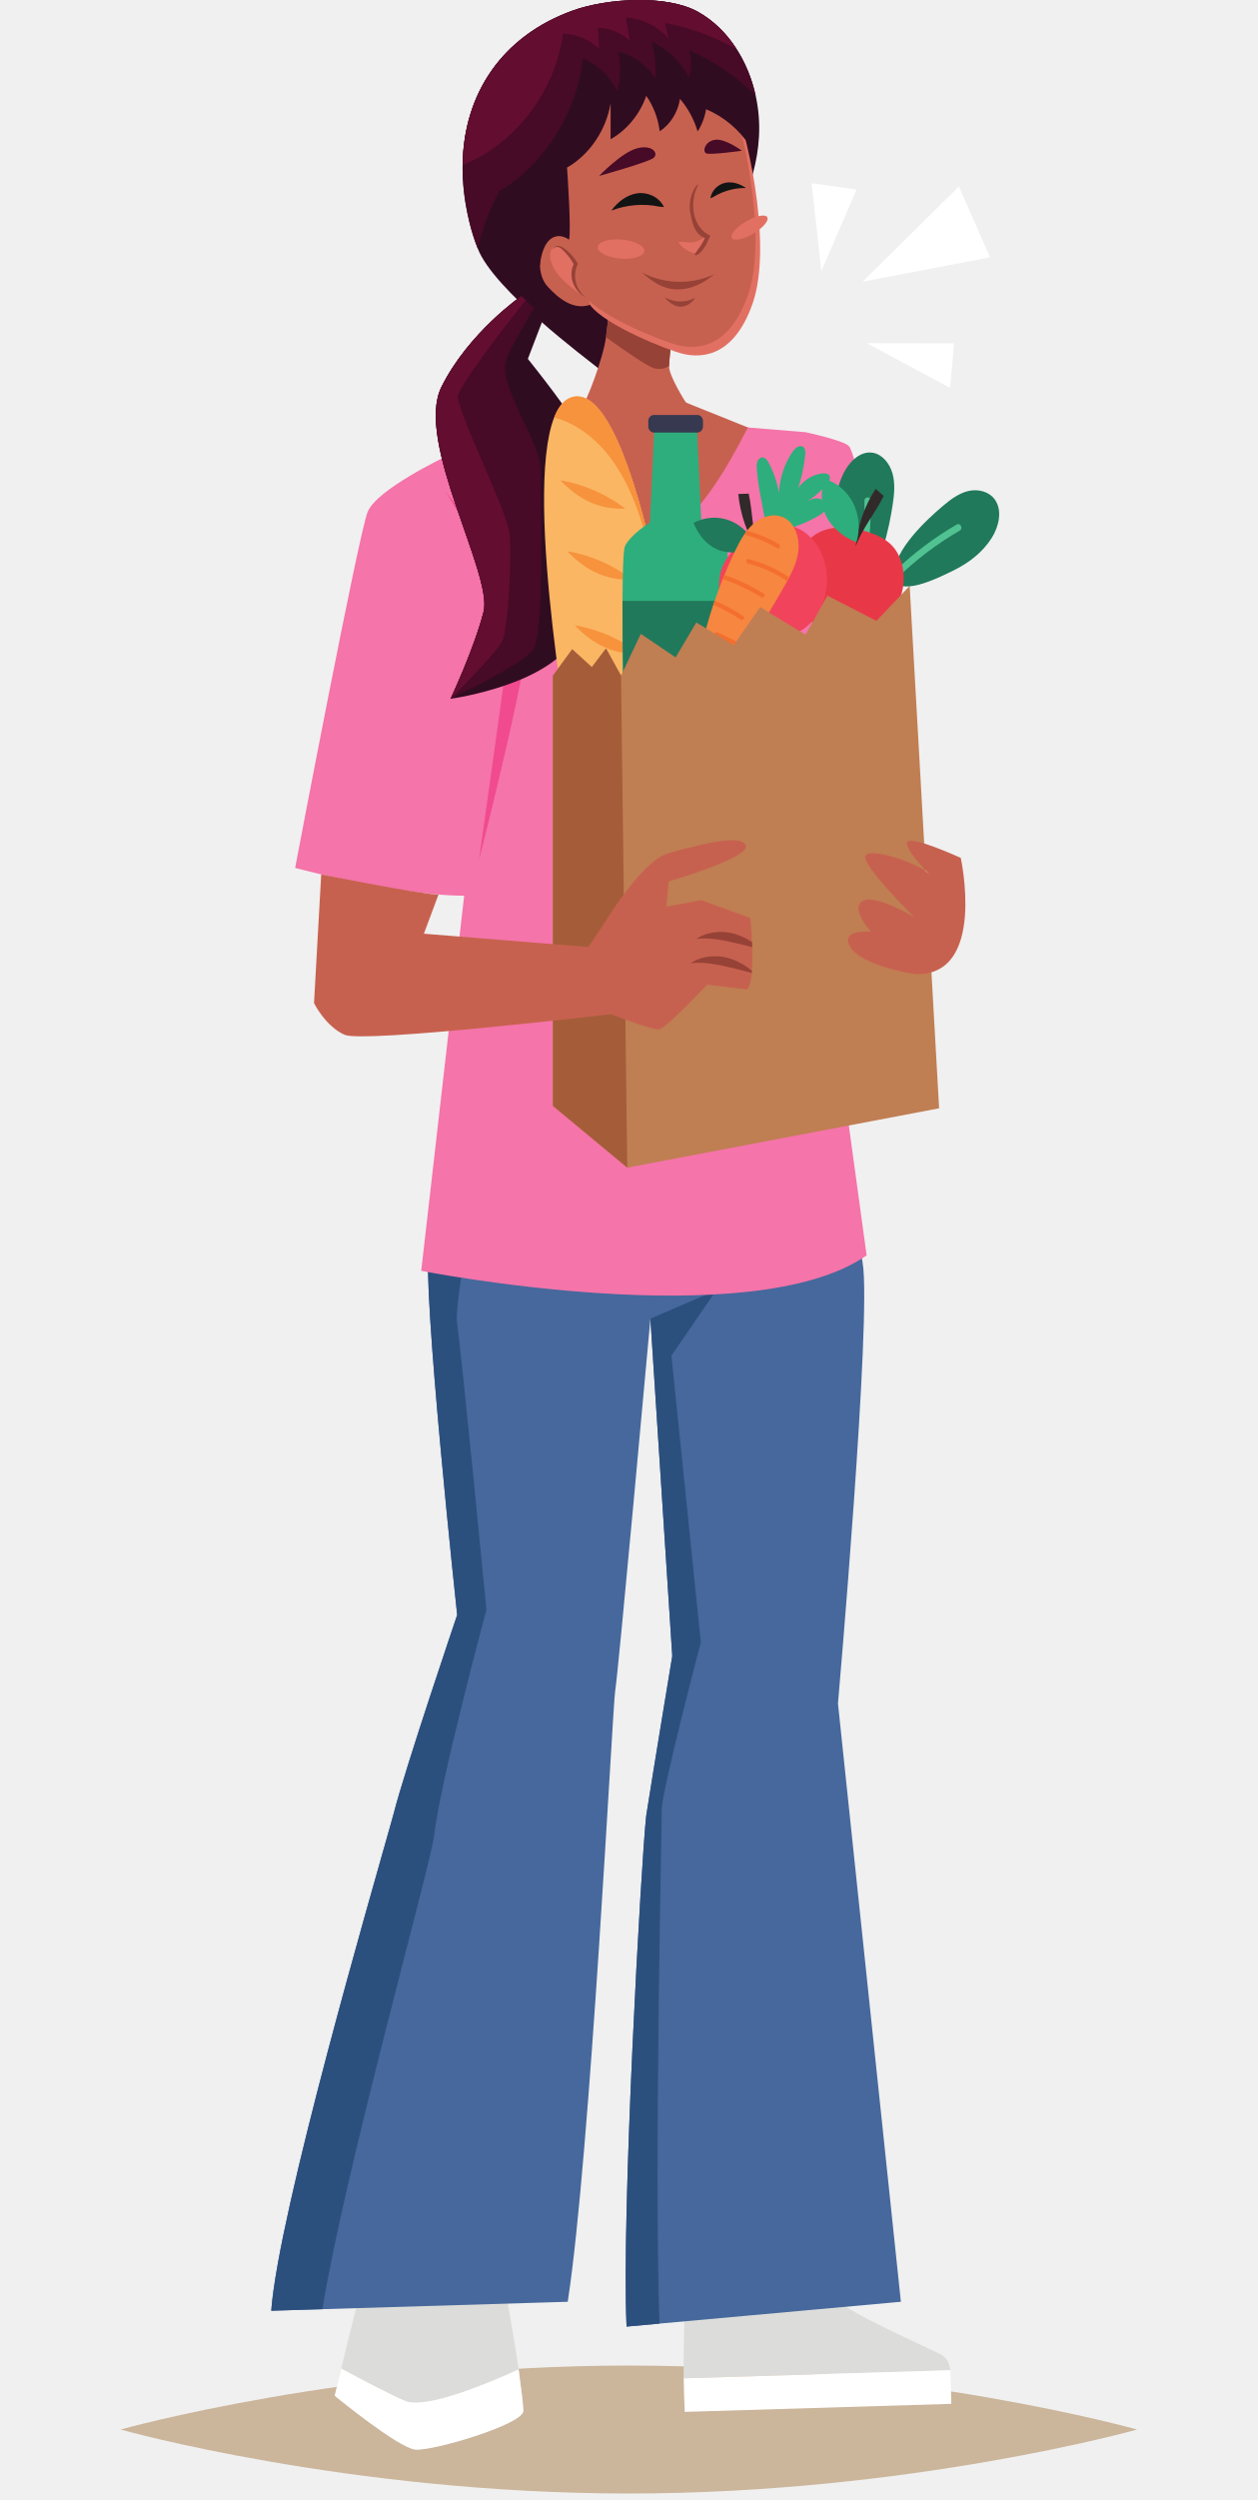
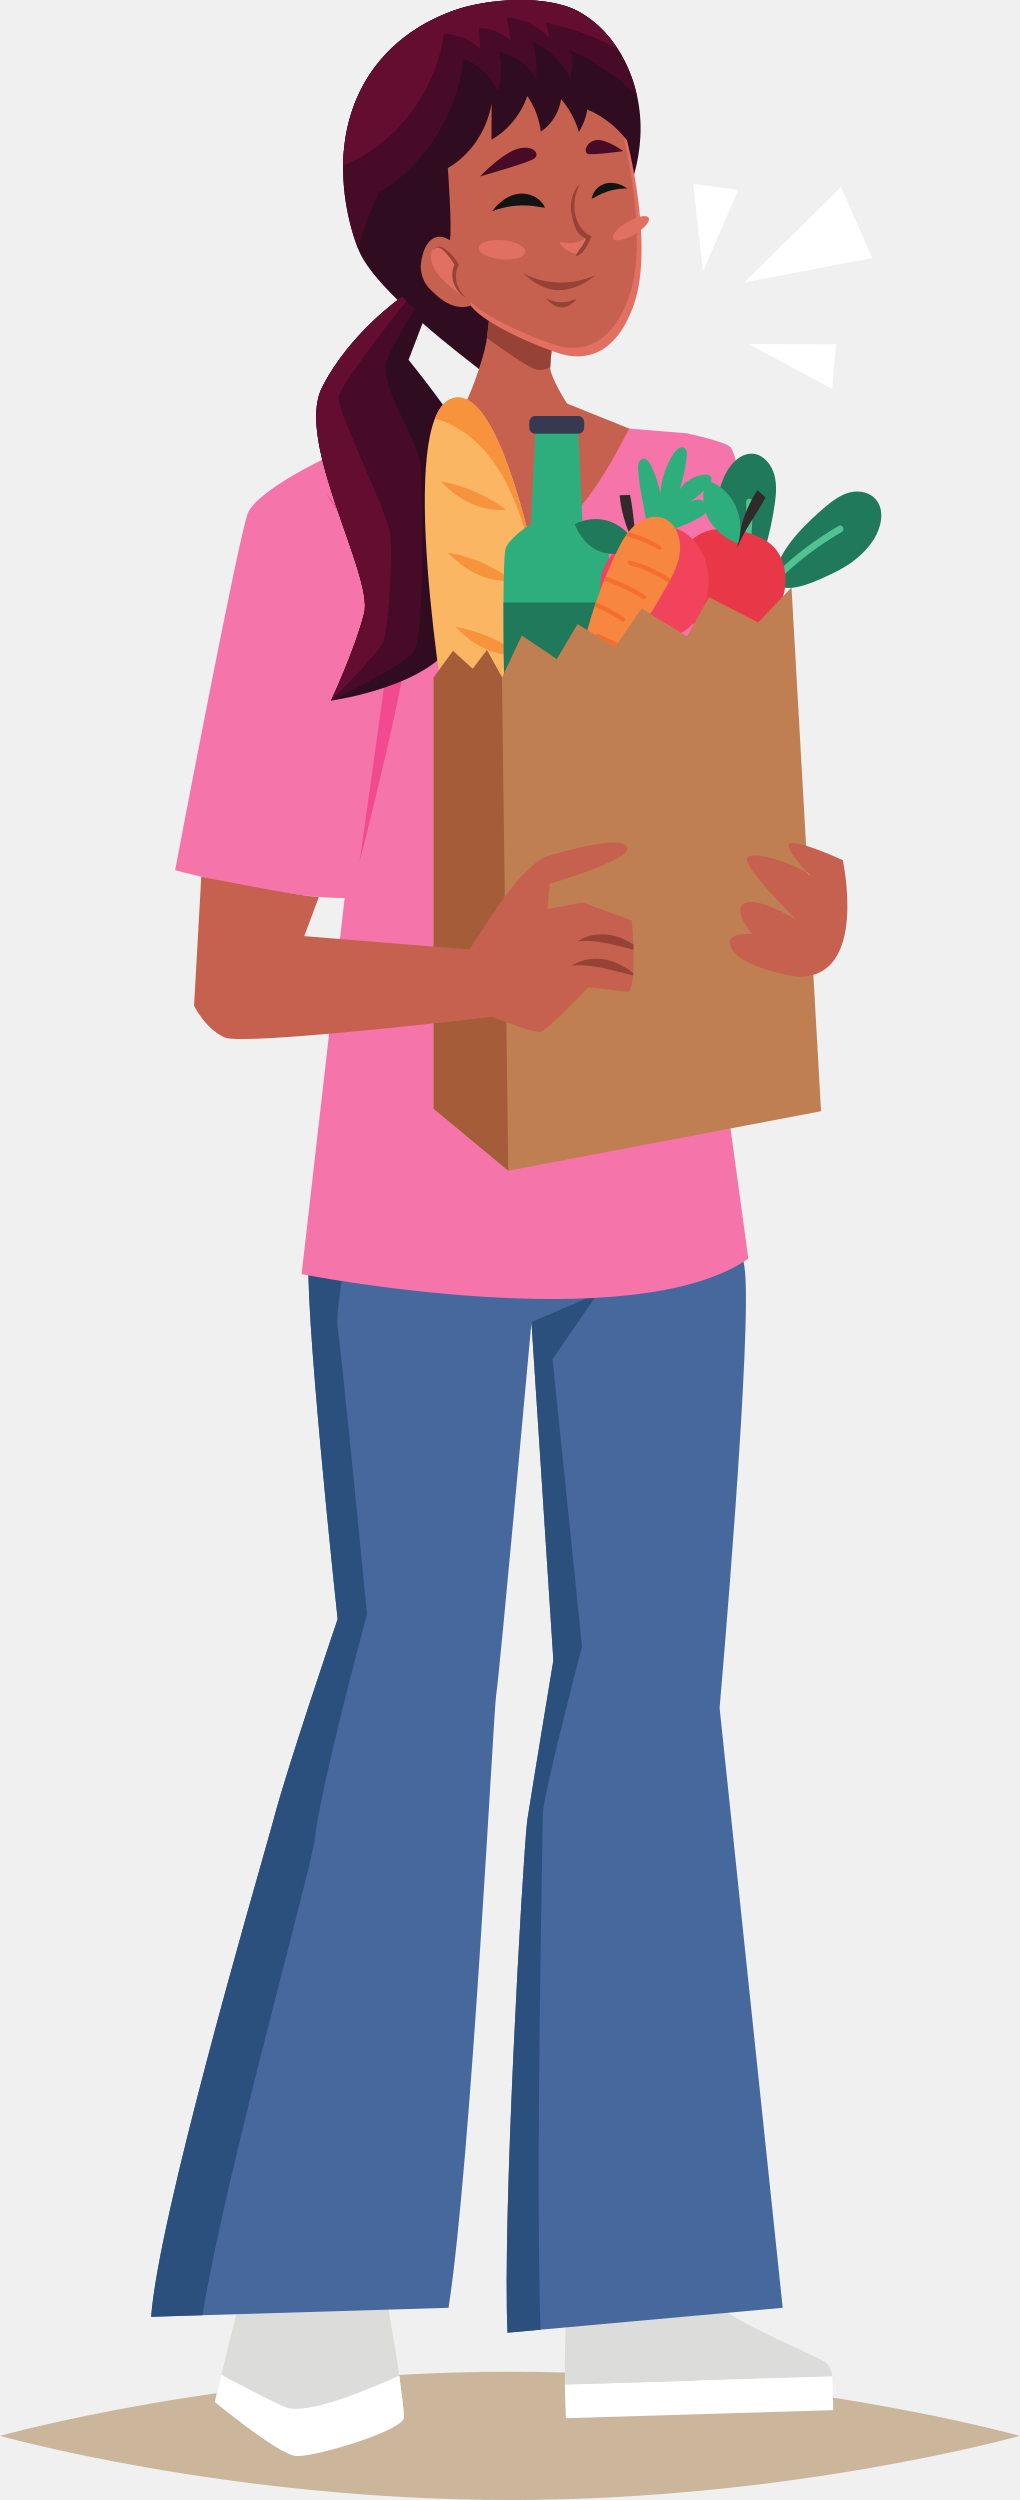
- <svg xmlns="http://www.w3.org/2000/svg" width="146" height="290" viewBox="0 0 129 317" fill="none">
+ <svg xmlns="http://www.w3.org/2000/svg" fill="none" viewBox="0 0 129 316.3">
  <path d="M129 308.188C129 308.188 100.122 316.303 64.5 316.303C28.878 316.303 0 308.188 0 308.188C0 308.188 28.878 300.073 64.5 300.073C100.122 300.073 129 308.188 129 308.188Z" fill="#CBB59B" />
  <path d="M86.921 54.826C86.921 54.826 91.748 55.854 92.429 56.586C94.261 58.553 100.741 100.586 100.741 100.586L88.984 101.428L83.689 58.935L86.921 54.826Z" fill="#F574A9" />
  <path d="M105.31 300.668L71.465 301.688C71.424 298.013 71.531 294.923 71.606 293.26C71.928 293.279 72.275 293.288 72.622 293.288C73.3 293.306 74.011 293.326 74.714 293.336C76.913 293.364 78.972 293.336 79.434 293.165C80.517 292.778 82.782 284.775 82.782 284.775V284.765L83.287 284.737L86.321 284.557C86.958 286.115 88.603 289.782 90.454 291.464C92.852 293.628 101.673 297.427 104.078 298.646C104.905 299.072 105.212 299.931 105.31 300.668Z" fill="#DCDDDA" />
  <path d="M105.426 304.93L71.597 305.95C71.531 304.477 71.49 303.04 71.465 301.688L105.31 300.668L105.426 304.93Z" fill="white" />
  <path d="M51.112 305.817C51.112 307.518 39.612 310.94 37.413 310.722C35.222 310.515 27.187 303.9 27.187 303.9C27.187 303.9 27.501 302.549 28.005 300.451C28.559 298.127 29.344 294.904 30.204 291.597C31.345 291.266 32.659 290.832 32.982 290.528C33.569 289.962 35.338 285.247 36.223 285.247C37.107 285.247 44.762 285.247 45.258 286.04C45.746 286.825 45.944 290.755 46.73 291.2C47.069 291.398 48.086 291.71 49.111 291.984C49.706 295.329 50.252 298.599 50.516 300.555C50.864 303.106 51.112 305.223 51.112 305.817Z" fill="#DCDDDA" />
  <path d="M27.184 303.903C27.184 303.903 35.223 310.512 37.415 310.726C39.608 310.936 51.116 307.526 51.116 305.819C51.116 305.221 50.867 303.106 50.516 300.555C46.771 302.268 38.751 305.66 36.105 304.551C34.31 303.797 30.895 302.008 28 300.449C27.498 302.548 27.184 303.903 27.184 303.903Z" fill="white" />
  <path d="M99.026 291.982L68.392 294.75L64.216 295.131C63.538 281.01 66.078 236.102 66.691 230.48C66.715 230.308 66.731 230.169 66.747 230.073C67.603 224.625 70.013 210.07 70.013 210.07L67.239 167.27L67.231 167.392C66.989 170.003 63.215 211.692 62.772 214.477C62.442 216.498 59.619 273.437 56.748 291.982L25.624 292.92L19.124 293.119C20.052 280.567 31.961 239.693 34.3 231.34C34.477 230.741 34.59 230.308 34.654 230.073C36.122 224.287 42.718 204.857 42.718 204.857C42.718 204.857 38.178 162.76 39.146 158.067C40.113 153.382 42.718 140.285 42.718 140.285C42.718 140.285 51.443 143.234 55.418 143.729C59.402 144.239 83.124 143.06 83.124 143.06L91.761 140.285C91.761 140.285 92.018 142.973 92.398 146.556C92.865 150.859 93.526 156.444 94.172 160.174C95.349 167.019 91.043 216.091 91.043 216.091L99.026 291.982Z" fill="#46689C" />
  <path d="M92.398 146.556C89.745 147.406 85.262 148.785 84.448 148.785C83.269 148.785 57.636 150.806 56.305 150.13C54.983 149.461 45.694 148.62 45.694 148.62C45.694 148.62 42.251 165.119 42.718 167.982C43.194 170.844 46.435 204.188 46.435 204.188C46.435 204.188 40.541 226.083 39.799 232.823C39.412 236.362 28.413 275.519 25.624 292.92L19.124 293.119C20.052 280.567 31.961 239.693 34.3 231.34C34.477 230.741 34.59 230.308 34.654 230.072C36.122 224.287 42.718 204.857 42.718 204.857C42.718 204.857 38.178 162.76 39.146 158.067C40.113 153.382 42.718 140.285 42.718 140.285C42.718 140.285 51.443 143.234 55.418 143.729C59.402 144.239 83.124 143.06 83.124 143.06L91.761 140.285C91.761 140.285 92.018 142.973 92.398 146.556Z" fill="#2C507E" />
  <path d="M73.642 208.344C73.642 208.344 68.61 227.41 68.675 229.666C68.707 230.853 67.715 274.876 68.392 294.75L64.216 295.131C63.538 281.01 66.078 236.102 66.691 230.48C66.715 230.308 66.731 230.169 66.747 230.073C67.602 224.625 70.013 210.07 70.013 210.07L67.239 167.27L75.609 163.662L69.909 171.963L73.642 208.344Z" fill="#2C507E" />
  <path d="M54.191 53.843L41.222 57.941L44.671 104.326L38.156 161.204C38.156 161.204 80.023 169.449 94.68 159.246L87.495 106.806C87.495 106.806 94.106 95.862 94.68 89.06C95.256 82.258 86.921 54.826 86.921 54.826L79.609 54.223L54.191 53.843Z" fill="#F574A9" />
  <path d="M81.02 17.327C80.674 23.582 77.585 29.402 73.529 34.026C69.465 38.64 65.696 43.263 60.737 46.803C59.124 45.493 47.315 36.749 45.323 31.51C44.895 30.425 44.541 29.307 44.267 28.162C41.243 15.713 46.299 5.313 57.402 1.332C61.668 -0.204 69.248 -0.724 73.239 1.48C77.069 3.595 79.61 7.656 80.593 12.096C80.972 13.814 81.117 15.584 81.02 17.327Z" fill="#300C21" />
  <path d="M79.61 54.223L71.267 50.871L70.145 50.141L69.528 50.165L61.126 50.5L60.446 50.527L59.446 51.083L54.191 53.843C56.935 58.451 63.137 67.919 67.88 67.727C72.481 67.54 77.005 59.272 79.61 54.223Z" fill="#C7614F" />
  <path d="M58.556 51.576C58.556 51.576 67.453 53.511 68.777 52.899C70.102 52.295 71.919 51.297 71.919 51.297C71.621 50.94 69.566 47.593 69.612 46.458C69.72 43.838 70.438 40.157 70.438 40.157L62.169 37.582C62.169 37.582 61.949 40.102 61.602 42.775C61.253 45.484 59.053 51.137 58.556 51.576Z" fill="#C7614F" />
  <path d="M61.603 42.771C63.921 44.446 66.765 46.423 67.677 46.704C68.422 46.931 69.098 46.734 69.609 46.458C69.721 43.836 70.44 40.158 70.44 40.158L62.171 37.583C62.171 37.583 61.947 40.107 61.603 42.771Z" fill="#974237" />
  <path d="M56.552 13.301C60.757 7.571 68.155 5.521 74.194 8.853C75.582 9.619 76.704 10.512 77.238 11.534C79.372 15.62 82.85 30.893 80.224 38.463C77.596 46.035 72.873 45.269 71.183 44.838C69.492 44.406 61.503 41.315 59.566 38.666C57.629 36.017 53.092 22.053 53.786 18.314C54.017 17.065 55.148 15.214 56.552 13.301Z" fill="#E27062" />
  <path d="M55.967 12.218C60.172 6.488 67.57 4.439 73.609 7.77C74.998 8.536 76.12 9.429 76.653 10.451C78.787 14.537 82.265 29.81 79.638 37.381C77.011 44.952 72.287 44.187 70.597 43.755C68.908 43.322 60.918 40.232 58.981 37.583C57.045 34.934 52.507 20.971 53.201 17.231C53.433 15.982 54.563 14.132 55.967 12.218Z" fill="#C7614F" />
  <path d="M71.859 30.749C71.498 30.707 71.123 30.6 70.781 30.731C71.328 31.5 72.165 32.021 73.056 32.149L73.263 32.146L73.471 31.995C73.856 31.591 74.165 31.105 74.376 30.574C74.42 30.466 74.459 30.353 74.458 30.236C74.454 29.849 74.238 29.991 74.056 30.131C73.844 30.293 73.612 30.425 73.37 30.527C72.892 30.727 72.369 30.808 71.859 30.749Z" fill="#E27062" />
  <path d="M73.08 31.92C73.243 31.665 73.437 31.434 73.605 31.183C73.812 30.873 73.998 30.546 74.145 30.197C72.85 29.672 72.576 28.425 72.306 27.002C72.184 26.359 72.204 25.688 72.365 25.056C72.448 24.723 72.57 24.402 72.726 24.102C72.805 23.949 72.893 23.802 72.989 23.66C73.083 23.522 73.192 23.43 73.32 23.33C73.271 23.432 73.247 23.541 73.205 23.644C73.096 23.912 72.975 24.167 72.893 24.447C72.81 24.727 72.75 25.016 72.712 25.308C72.638 25.89 72.653 26.488 72.765 27.064C72.875 27.63 73.081 28.175 73.392 28.647C73.747 29.187 74.269 29.676 74.853 29.89C74.859 29.892 74.315 31.039 74.258 31.136C74.111 31.386 73.943 31.622 73.752 31.835C73.566 32.044 73.353 32.291 73.08 32.352C72.995 32.37 72.903 32.373 72.822 32.339L72.925 32.191L72.964 32.122L73.08 31.92Z" fill="#974237" />
  <path d="M66.161 34.565C69.006 36.061 72.461 36.144 75.364 34.784C73.971 35.951 72.397 36.731 70.632 36.71C68.866 36.689 67.529 35.766 66.161 34.565Z" fill="#974237" />
  <path d="M69.043 37.706C70.234 38.401 71.743 38.422 72.95 37.76C72.511 38.428 71.872 38.867 71.112 38.906C70.353 38.946 69.539 38.325 69.043 37.706Z" fill="#974237" />
  <path d="M58.45 31.04C58.023 30.847 55.771 28 54.382 29.891C52.993 31.782 52.746 34.79 54.225 36.383C55.575 37.837 57.431 39.384 59.566 38.666L58.45 31.04Z" fill="#C7614F" />
  <path d="M54.542 32.167C54.477 32.571 54.558 32.98 54.695 33.365C55.279 34.999 56.809 36.172 58.272 37.258C57.804 36.479 57.596 35.576 57.629 34.681C57.641 34.369 57.681 34.059 57.665 33.747C57.602 32.496 54.93 29.782 54.542 32.167Z" fill="#E27062" />
  <path d="M58.999 37.685L58.917 37.639C58.864 37.608 58.78 37.567 58.683 37.501C58.488 37.371 58.217 37.16 57.954 36.838C57.692 36.516 57.447 36.08 57.311 35.552C57.186 35.026 57.169 34.404 57.383 33.789L57.472 33.563L57.496 33.507L57.499 33.501L57.499 33.503L57.5 33.502H57.501L57.496 33.493L57.471 33.448L57.418 33.355L57.31 33.176C57.164 32.941 57.008 32.722 56.849 32.518C56.69 32.316 56.528 32.13 56.367 31.961C56.206 31.792 56.051 31.636 55.899 31.521C55.748 31.406 55.584 31.336 55.435 31.324C55.285 31.315 55.147 31.364 55.055 31.423C54.963 31.485 54.914 31.558 54.895 31.613L54.875 31.697L54.874 31.609C54.881 31.549 54.914 31.459 55.005 31.372C55.095 31.286 55.239 31.202 55.435 31.183C55.632 31.167 55.848 31.229 56.044 31.338C56.242 31.448 56.422 31.589 56.613 31.746C56.802 31.903 56.995 32.083 57.182 32.284C57.369 32.486 57.551 32.709 57.718 32.953L57.841 33.139L57.901 33.235L57.98 33.372L58.035 33.468L57.993 33.57L57.931 33.716L57.855 33.912C57.668 34.446 57.652 34.992 57.721 35.477C57.8 35.961 57.969 36.385 58.164 36.716C58.36 37.048 58.575 37.29 58.735 37.449L58.929 37.623L58.999 37.685Z" fill="#974237" />
  <path d="M78.851 19.122C78.851 19.122 76.705 17.528 75.423 17.733C74.14 17.939 73.814 19.233 74.334 19.457C74.855 19.68 78.851 19.122 78.851 19.122Z" fill="#470A27" />
  <path d="M60.737 22.316C60.737 22.316 63.571 19.336 65.552 18.813C67.532 18.29 68.342 19.505 67.615 20.051C66.888 20.597 60.737 22.316 60.737 22.316Z" fill="#470A27" />
  <path d="M66.464 31.846C66.416 32.51 65.054 32.936 63.424 32.798C61.794 32.659 60.511 32.01 60.56 31.345C60.609 30.68 61.97 30.254 63.6 30.393C65.231 30.532 66.513 31.182 66.464 31.846Z" fill="#E27062" />
  <path d="M82.079 27.571C82.301 28.015 81.472 28.959 80.227 29.679C78.983 30.398 77.793 30.621 77.572 30.177C77.349 29.733 78.179 28.789 79.423 28.069C80.668 27.349 81.858 27.126 82.079 27.571Z" fill="#E27062" />
  <path d="M53.225 33.642C50.802 30.183 48.518 25.735 47.842 21.464C47.168 17.193 47.849 12.574 50.222 9.073C52.372 5.901 55.726 3.869 59.218 2.726C64.197 1.098 69.874 1.207 74.308 4.139C78.741 7.069 81.481 13.194 79.866 18.515C78.489 16.422 76.528 14.778 74.304 13.854C74.144 14.864 73.776 15.836 73.234 16.68C72.78 15.146 72.008 13.722 70.991 12.541C70.741 14.227 69.775 15.774 68.419 16.66C68.226 15.034 67.632 13.467 66.713 12.16C65.898 14.507 64.253 16.506 62.187 17.663C62.19 16.14 62.191 14.618 62.193 13.095C61.618 16.524 59.52 19.62 56.661 21.26C56.661 21.26 57.222 29.066 56.917 30.406C56.917 30.406 55.675 29.406 54.519 30.367C53.365 31.327 53.225 33.642 53.225 33.642Z" fill="#300C21" />
  <path d="M65.592 24.517C64.273 24.696 63.105 25.587 62.284 26.713C64.189 25.979 66.345 25.789 68.332 26.206L68.963 26.268C68.361 24.992 66.912 24.339 65.592 24.517Z" fill="#121414" />
  <path d="M76.72 23.192C77.63 22.993 78.589 23.302 79.366 23.85C77.953 23.823 76.487 24.215 75.258 24.968L74.853 25.161C74.987 24.172 75.81 23.39 76.72 23.192Z" fill="#121414" />
  <path d="M72.126 6.363C72.529 7.448 72.529 8.696 72.119 9.772C71.078 7.768 69.385 6.172 67.409 5.331C67.812 6.823 67.965 8.393 67.869 9.945C66.772 8.219 65.039 6.987 63.136 6.563C63.53 8.193 63.49 9.937 63.014 11.533C62.087 9.65 60.506 8.15 58.652 7.387C57.983 14.274 53.685 20.971 48.032 24.276C46.831 26.54 45.912 28.977 45.323 31.51C44.895 30.425 44.541 29.307 44.267 28.162C43.654 25.655 43.38 23.235 43.412 20.927C43.525 11.785 48.532 4.516 57.402 1.332C61.668 -0.204 69.248 -0.724 73.239 1.48C75.271 2.606 76.948 4.273 78.198 6.267C79.327 8.02 80.134 10.015 80.593 12.096C78.117 9.659 75.239 7.698 72.126 6.363Z" fill="#470A27" />
  <path d="M69.562 4.905C68.159 3.31 66.167 2.33 64.127 2.225C64.296 3.205 64.466 4.185 64.635 5.165C63.506 4.151 62.047 3.553 60.571 3.518C60.627 4.403 60.684 5.287 60.74 6.172C59.474 5.01 57.837 4.324 56.168 4.264C55.128 11.741 49.984 18.325 43.412 20.927C43.525 11.785 48.532 4.516 57.402 1.332C61.668 -0.204 69.247 -0.724 73.239 1.48C75.271 2.606 76.948 4.273 78.198 6.267C75.359 4.637 72.272 3.5 69.102 2.911C69.255 3.578 69.409 4.238 69.562 4.905Z" fill="#630D30" />
  <path d="M41.222 57.941C41.222 57.941 32.504 62.057 31.354 64.944C30.204 67.83 22.54 108.046 22.157 110.095C22.157 110.095 41.892 115.444 48.79 112.971L49.748 89.885L41.222 57.941Z" fill="#F574A9" />
  <path d="M41.222 62.315C41.222 62.315 49.94 76.229 49.748 78.238C49.557 80.249 45.486 109.096 45.486 109.096C45.486 109.096 52.718 80.867 51.856 77.93C50.994 74.992 41.222 62.315 41.222 62.315Z" fill="#F14A8F" />
  <path d="M57.714 80.709C54.762 86.73 42.546 88.55 41.901 88.638L41.877 88.647C41.877 88.647 44.844 82.357 46.07 77.612C47.296 72.876 37.28 55.97 40.732 49.065C44.175 42.16 50.867 37.546 50.867 37.546L51.424 38.083L52.287 38.908L52.472 39.08L53.714 40.243L51.69 45.525C51.69 45.525 57.875 53.194 58.495 55.181C59.116 57.167 60.754 74.525 57.714 80.709Z" fill="#300C21" />
  <path d="M52.335 82.462C50.835 84.361 42.425 88.386 41.901 88.638L41.877 88.647C41.877 88.647 44.844 82.357 46.07 77.612C47.296 72.876 37.28 55.97 40.732 49.065C44.175 42.16 50.868 37.546 50.868 37.546L51.424 38.083L52.287 38.908L52.472 39.08C51.496 40.781 49.666 43.713 48.965 45.525C47.723 48.761 53.279 56.066 53.279 59.318C53.279 62.571 53.883 80.502 52.335 82.462Z" fill="#470A27" />
  <path d="M49.352 67.516C49.73 70.404 49.166 79.677 48.489 81.221C47.82 82.765 41.877 88.647 41.877 88.647C41.877 88.647 44.844 82.357 46.07 77.612C47.296 72.876 37.28 55.97 40.732 49.065C44.175 42.16 50.868 37.546 50.868 37.546L51.424 38.083C48.328 41.926 42.965 48.987 42.836 50.228C42.643 52.058 48.965 64.627 49.352 67.516Z" fill="#630D30" />
  <path d="M72.307 97.4L57.609 98.368C57.609 98.368 51.047 63.072 55.027 52.954C55.624 51.425 56.465 50.475 57.609 50.303C62.102 49.633 65.871 62.194 68.461 74.512C70.901 86.069 72.307 97.4 72.307 97.4Z" fill="#FAB663" />
  <path d="M64.047 64.509C61.602 62.665 58.763 61.429 55.814 60.925C58.136 63.377 60.796 64.681 64.047 64.509Z" fill="#F7923D" />
  <path d="M64.925 73.503C62.48 71.659 59.642 70.423 56.693 69.918C59.015 72.371 61.675 73.675 64.925 73.503Z" fill="#F7923D" />
  <path d="M65.879 82.904C63.434 81.06 60.595 79.823 57.646 79.318C59.968 81.771 62.628 83.075 65.879 82.904Z" fill="#F7923D" />
  <path d="M68.461 74.512C68.083 73.154 67.729 71.787 67.368 70.43C66.283 66.412 65.055 62.348 62.792 58.946C60.89 56.104 58.148 53.76 55.027 52.954C55.624 51.425 56.465 50.474 57.609 50.303C62.102 49.633 65.871 62.194 68.461 74.512Z" fill="#F7923D" />
  <path d="M77.081 87.653C77.026 90.758 76.965 93.572 76.923 95.439C76.892 96.735 76.102 97.763 75.135 97.763H65.75C64.783 97.763 63.992 96.735 63.962 95.439C63.919 93.572 63.858 90.758 63.803 87.653C63.736 83.869 63.688 79.662 63.7 76.221C63.718 72.527 63.803 69.73 64.016 69.274C64.734 67.781 67.179 66.29 67.179 66.29L67.757 53.823H73.122L73.705 66.29C73.705 66.29 76.15 67.781 76.868 69.274C77.081 69.73 77.166 72.527 77.178 76.221C77.197 79.662 77.148 83.869 77.081 87.653Z" fill="#2EAE7D" />
  <path d="M73.19 54.87H67.694C67.293 54.87 66.969 54.521 66.969 54.09V53.417C66.969 52.985 67.293 52.636 67.694 52.636H73.19C73.59 52.636 73.915 52.985 73.915 53.417V54.09C73.915 54.521 73.59 54.87 73.19 54.87Z" fill="#363950" />
  <path d="M77.081 87.653H63.803C63.736 83.869 63.688 79.662 63.7 76.221H77.178C77.197 79.662 77.148 83.869 77.081 87.653Z" fill="#20795A" />
  <path d="M97.987 64.015C98.189 62.703 98.318 61.334 97.963 60.061C97.608 58.785 96.666 57.621 95.442 57.428C93.845 57.178 92.42 58.607 91.689 60.155C90.757 62.129 90.518 64.414 90.667 66.623C90.803 68.624 91.186 75.622 93.868 74.079C96.455 72.591 97.563 66.772 97.987 64.015Z" fill="#20795A" />
  <path d="M91.63 81.269L92.498 81.168C92.638 80.611 94.056 74.442 94.178 73.875C94.895 70.486 95.246 67.004 95.213 63.518C95.211 62.959 94.4 62.952 94.407 63.51C94.439 67.148 94.054 70.767 93.26 74.286C93.155 74.747 91.753 80.811 91.63 81.269Z" fill="#51C292" />
  <path d="M104.371 64.168C105.342 63.345 106.394 62.563 107.602 62.282C108.811 62.002 110.215 62.327 110.962 63.387C111.938 64.771 111.461 66.804 110.554 68.239C109.396 70.069 107.651 71.397 105.78 72.323C104.084 73.161 98.203 76.176 98.165 72.904C98.128 69.75 102.331 65.898 104.371 64.168Z" fill="#20795A" />
  <path d="M92.792 81.349L92.867 81.339L94.024 81.196L94.053 81.19C94.559 80.632 97.762 74.104 98.287 73.585C100.772 71.133 103.533 69.023 106.505 67.3C106.964 67.031 106.572 66.276 106.111 66.537C103.262 68.19 100.595 70.197 98.186 72.513C97.245 73.412 93.652 80.359 92.792 81.349Z" fill="#51C292" />
  <path d="M94.871 67.489C95.991 67.851 97.109 68.355 97.936 69.245C99.052 70.447 99.499 72.245 99.363 73.937C99.073 77.526 96.082 80.632 92.738 80.817C89.578 80.993 86.264 78.345 85.25 75.13C84.371 72.345 86.433 68.508 88.819 67.444C90.732 66.59 92.937 66.865 94.871 67.489Z" fill="#E83847" />
  <path d="M93.293 69.31C93.534 66.698 94.416 64.158 95.825 62.015C96.183 62.291 96.494 62.631 96.852 62.907C95.776 65.085 94.13 67.014 93.293 69.31Z" fill="#312A2A" />
  <path d="M93.389 68.768C93.883 67.145 93.727 65.307 92.966 63.807C92.206 62.308 90.853 61.171 89.317 60.739C88.844 62.305 88.836 64.014 89.543 65.475C90.251 66.935 91.925 68.289 93.389 68.768Z" fill="#2EAE7D" />
  <path d="M81.029 67.463C82.094 66.94 83.243 66.526 84.41 66.608C85.987 66.721 87.424 67.754 88.358 69.124C90.341 72.028 89.996 76.486 87.595 78.996C85.326 81.37 81.212 81.73 78.478 80.031C76.112 78.561 75.311 74.213 76.452 71.721C77.366 69.722 79.193 68.365 81.029 67.463Z" fill="#F1435B" />
  <path d="M80.959 69.95C79.54 67.816 78.645 65.281 78.392 62.67C78.83 62.625 79.273 62.658 79.711 62.613C80.237 65.013 80.182 67.63 80.959 69.95Z" fill="#312A2A" />
  <path d="M80.701 69.475C80.077 67.904 78.832 66.634 77.341 66.046C75.85 65.458 74.136 65.563 72.717 66.328C73.321 67.841 74.364 69.131 75.79 69.727C77.217 70.323 79.305 70.153 80.701 69.475Z" fill="#20795A" />
  <path d="M80.744 59.56C80.717 59.242 80.697 58.912 80.794 58.61C80.891 58.308 81.136 58.038 81.434 58.028C81.822 58.014 82.102 58.411 82.292 58.776C82.896 59.932 83.323 61.194 83.555 62.496C83.65 60.636 84.257 58.811 85.28 57.309C85.612 56.822 86.244 56.337 86.668 56.731C86.926 56.97 86.918 57.395 86.88 57.758C86.729 59.171 86.431 60.566 85.995 61.908C86.735 60.861 87.892 60.17 89.109 60.047C89.437 60.013 89.842 60.068 89.976 60.392C90.098 60.692 89.908 61.028 89.715 61.282C88.949 62.285 87.988 63.116 86.911 63.704C87.412 63.438 87.946 63.166 88.502 63.221C89.058 63.274 89.615 63.797 89.524 64.39C89.454 64.853 89.044 65.156 88.662 65.382C87.487 66.076 83.535 68.043 82.304 66.928C81.721 66.401 81.518 64.366 81.35 63.593C81.061 62.266 80.858 60.917 80.744 59.56Z" fill="#2EAE7D" />
  <path d="M86.031 69.738C85.914 70.98 85.43 72.142 84.856 73.242C84.773 73.403 84.68 73.57 84.589 73.727C84.529 73.847 84.465 73.957 84.402 74.072C82.9 76.761 81.226 79.506 79.357 82.048C79.25 82.195 79.14 82.344 79.027 82.488C77.885 84.018 76.666 85.468 75.371 86.787C73.521 88.671 72.593 87.695 73.021 85.328C73.174 84.486 73.343 83.647 73.538 82.81C73.573 82.628 73.617 82.442 73.657 82.258C74.093 80.39 74.614 78.538 75.217 76.72C75.278 76.544 75.338 76.37 75.399 76.194C75.717 75.269 76.056 74.351 76.417 73.449C76.484 73.276 76.554 73.109 76.628 72.94C77.042 71.927 77.486 70.93 77.952 69.948C78.302 69.216 78.683 68.476 79.134 67.812C79.249 67.642 79.366 67.478 79.488 67.329C79.762 66.975 80.065 66.65 80.401 66.365C81.499 65.45 83.066 65.033 84.299 65.719C85.598 66.437 86.173 68.178 86.031 69.738Z" fill="#F68640" />
  <path d="M75.251 83.567C74.683 83.317 74.107 83.065 73.537 82.81C73.573 82.628 73.617 82.442 73.657 82.258C74.253 82.519 74.849 82.781 75.444 83.043C75.753 83.187 75.562 83.704 75.251 83.567Z" fill="#F46F2E" />
  <path d="M79.357 82.048C79.25 82.195 79.139 82.344 79.027 82.488C77.884 81.846 76.712 81.258 75.519 80.731C75.207 80.594 75.401 80.069 75.712 80.205C76.954 80.754 78.171 81.37 79.357 82.048Z" fill="#F46F2E" />
  <path d="M78.713 78.605C77.602 77.868 76.43 77.239 75.216 76.72C75.277 76.544 75.338 76.37 75.399 76.194C76.657 76.728 77.87 77.388 79.023 78.156C79.311 78.346 79.001 78.797 78.713 78.605Z" fill="#F46F2E" />
  <path d="M81.319 75.765C79.767 74.802 78.121 74.027 76.417 73.449C76.484 73.276 76.554 73.108 76.628 72.94C78.367 73.532 80.044 74.325 81.633 75.312C81.921 75.49 81.607 75.942 81.319 75.765Z" fill="#F46F2E" />
  <path d="M84.856 73.242C84.773 73.403 84.68 73.57 84.588 73.727C83.066 72.692 81.395 71.927 79.635 71.479C79.316 71.394 79.37 70.836 79.701 70.921C81.526 71.389 83.268 72.175 84.856 73.242Z" fill="#F46F2E" />
  <path d="M83.641 69.454C83.545 69.585 83.396 69.586 83.272 69.516C81.978 68.741 80.582 68.161 79.134 67.812C79.248 67.642 79.365 67.478 79.488 67.329C80.916 67.705 82.293 68.288 83.584 69.059C83.706 69.137 83.716 69.345 83.641 69.454Z" fill="#F46F2E" />
  <path d="M54.872 140.285L64.308 148.115L103.879 140.589L100.142 74.323L95.926 78.754L89.699 75.559L86.921 80.507L81.166 77.002L77.819 81.847L73.065 78.96L70.441 83.392L66.022 80.403L63.512 85.706L61.603 82.258L59.808 84.629L57.317 82.361L54.872 85.706V140.285Z" fill="#C07E53" />
  <path d="M64.308 148.115L54.872 140.285V85.706L57.317 82.361L59.808 84.629L61.603 82.258L63.512 85.706L64.308 148.115Z" fill="#A55D39" />
  <path d="M79.353 107.248C79.924 108.803 69.557 111.813 69.557 111.813L69.268 115.008L73.71 114.187L79.931 116.455C79.931 116.455 80.063 117.822 80.133 119.506C80.144 119.716 80.148 119.93 80.156 120.148C80.187 121.153 80.186 122.223 80.117 123.15C80.114 123.239 80.105 123.33 80.1 123.418C80.056 123.879 79.995 124.298 79.913 124.646C79.819 125.032 79.697 125.328 79.535 125.503L74.446 124.907C74.446 124.907 69.429 130.248 68.395 130.557C67.985 130.678 66.197 130.109 64.192 129.38C63.23 129.028 59.499 127.629 58.564 127.262L57.91 122.324L61.345 117.177C61.729 116.553 62.255 115.738 62.868 114.85L62.866 114.848C63.167 114.412 63.491 113.959 63.828 113.503C65.052 111.851 66.479 110.17 67.84 109.141C68.415 108.702 68.979 108.384 69.511 108.238C73.175 107.218 78.783 105.695 79.353 107.248Z" fill="#C7614F" />
  <path d="M80.117 123.15C80.114 123.239 80.105 123.33 80.1 123.418C79.893 123.363 79.623 123.289 79.296 123.201C78.554 123.007 77.549 122.761 76.457 122.519C75.363 122.286 74.363 122.146 73.6 122.132C73.408 122.131 73.234 122.131 73.079 122.129C72.925 122.143 72.792 122.152 72.683 122.164C72.46 122.178 72.331 122.186 72.331 122.186C72.331 122.186 72.441 122.115 72.651 121.997C72.754 121.938 72.885 121.866 73.036 121.788C73.192 121.727 73.368 121.659 73.572 121.588C74.37 121.316 75.554 121.178 76.755 121.435C77.951 121.701 78.91 122.236 79.544 122.692C79.778 122.862 79.968 123.018 80.117 123.15Z" fill="#974237" />
  <path d="M80.133 119.506C80.144 119.716 80.148 119.93 80.156 120.148L80.026 120.116C79.284 119.921 78.278 119.675 77.188 119.435C76.092 119.2 75.092 119.06 74.331 119.047C74.138 119.046 73.966 119.043 73.814 119.044C73.657 119.056 73.524 119.068 73.415 119.075C73.19 119.092 73.065 119.101 73.065 119.101C73.065 119.101 73.173 119.033 73.381 118.912C73.485 118.855 73.614 118.781 73.767 118.704C73.921 118.641 74.102 118.572 74.301 118.502C75.105 118.23 76.288 118.092 77.487 118.351C78.597 118.594 79.504 119.073 80.133 119.506Z" fill="#974237" />
  <path d="M62.227 128.649C62.227 128.649 30.875 132.346 28.432 131.264C25.989 130.182 24.552 127.244 24.552 127.244L25.464 110.92C25.464 110.92 38.186 113.484 40.35 113.47L38.496 118.44L59.567 120.148L62.227 128.649Z" fill="#C7614F" />
  <path d="M99.795 106.904C99.594 108.031 103.63 111.867 102.404 110.692C101.178 109.518 95.105 107.418 94.531 108.556C93.959 109.695 100.739 116.352 100.739 116.352C100.739 116.352 94.39 112.493 93.695 114.918C93.468 115.711 94.164 116.911 95.197 118.167C93.454 118.099 92.034 118.387 92.376 119.606C93.182 122.476 100.891 123.572 100.891 123.572C109.926 123.835 106.625 108.824 106.625 108.824C106.625 108.824 99.994 105.775 99.795 106.904Z" fill="#C7614F" />
  <path d="M94.175 35.732L106.392 23.655L110.346 32.633L94.175 35.732Z" fill="white" />
  <path d="M88.932 34.387L87.705 23.252L93.399 24.042L88.932 34.387Z" fill="white" />
  <path d="M94.706 43.536L105.771 43.556L105.277 49.196L94.706 43.536Z" fill="white" />
</svg>
